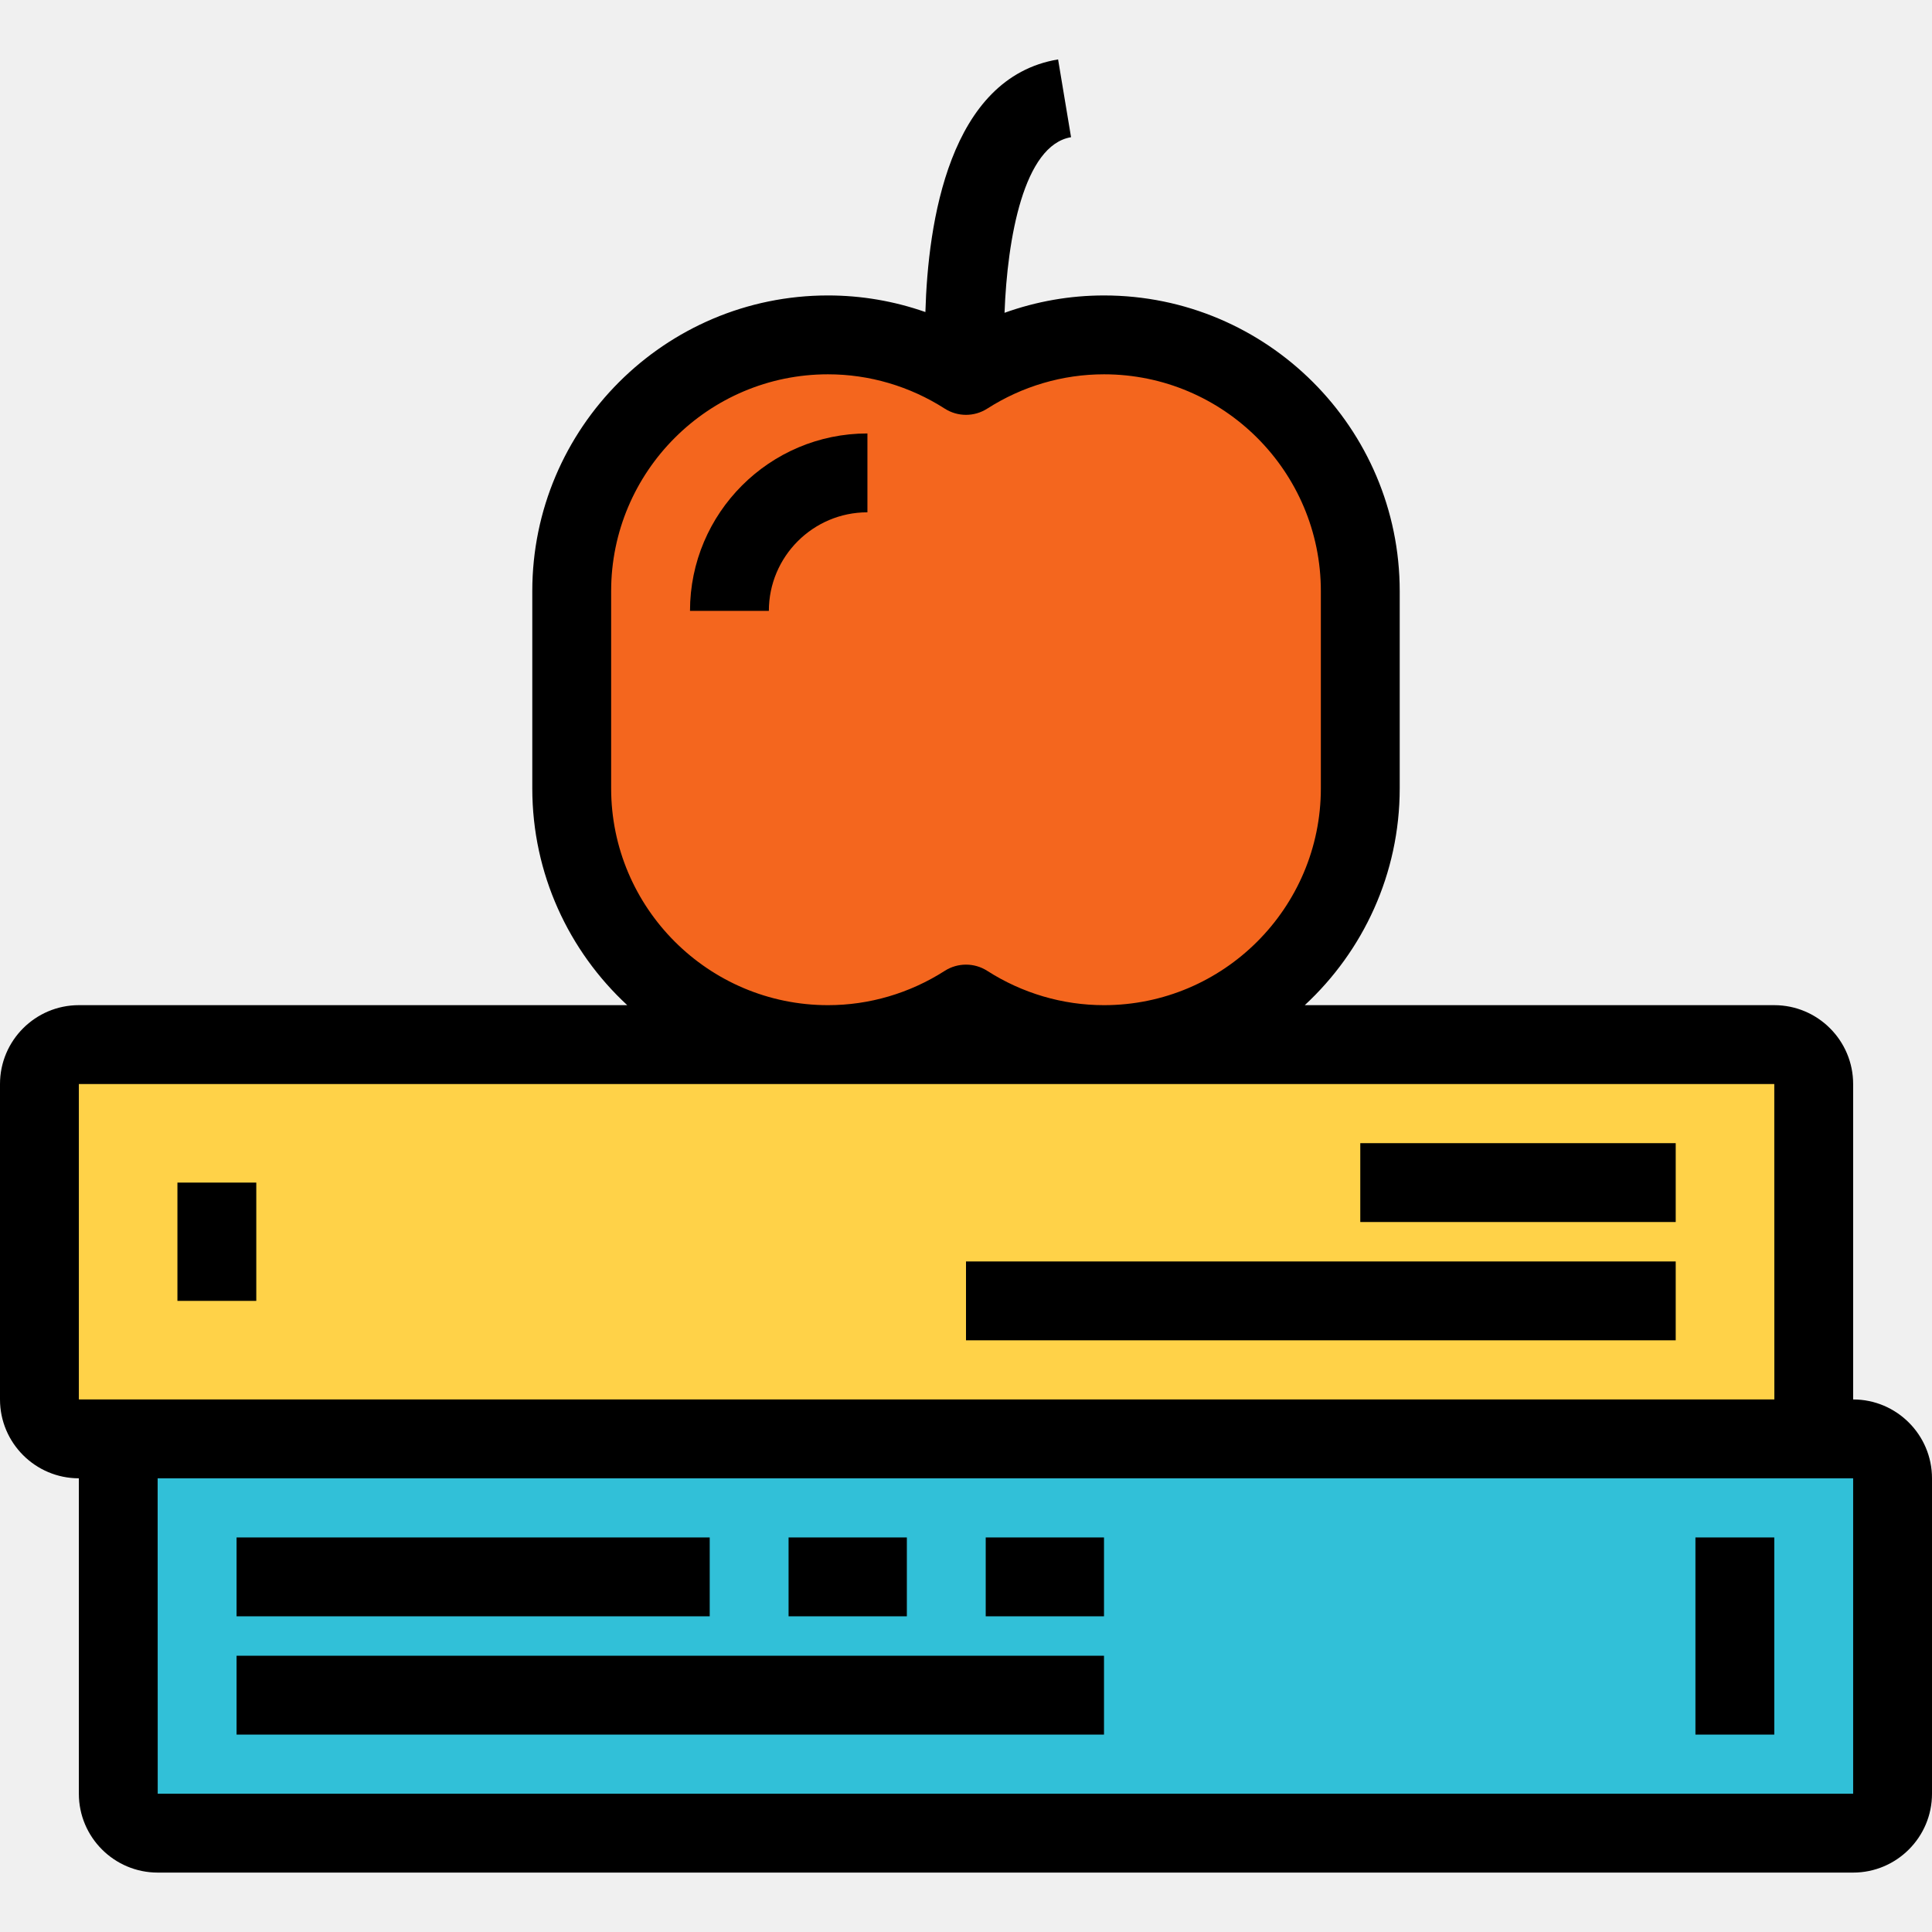
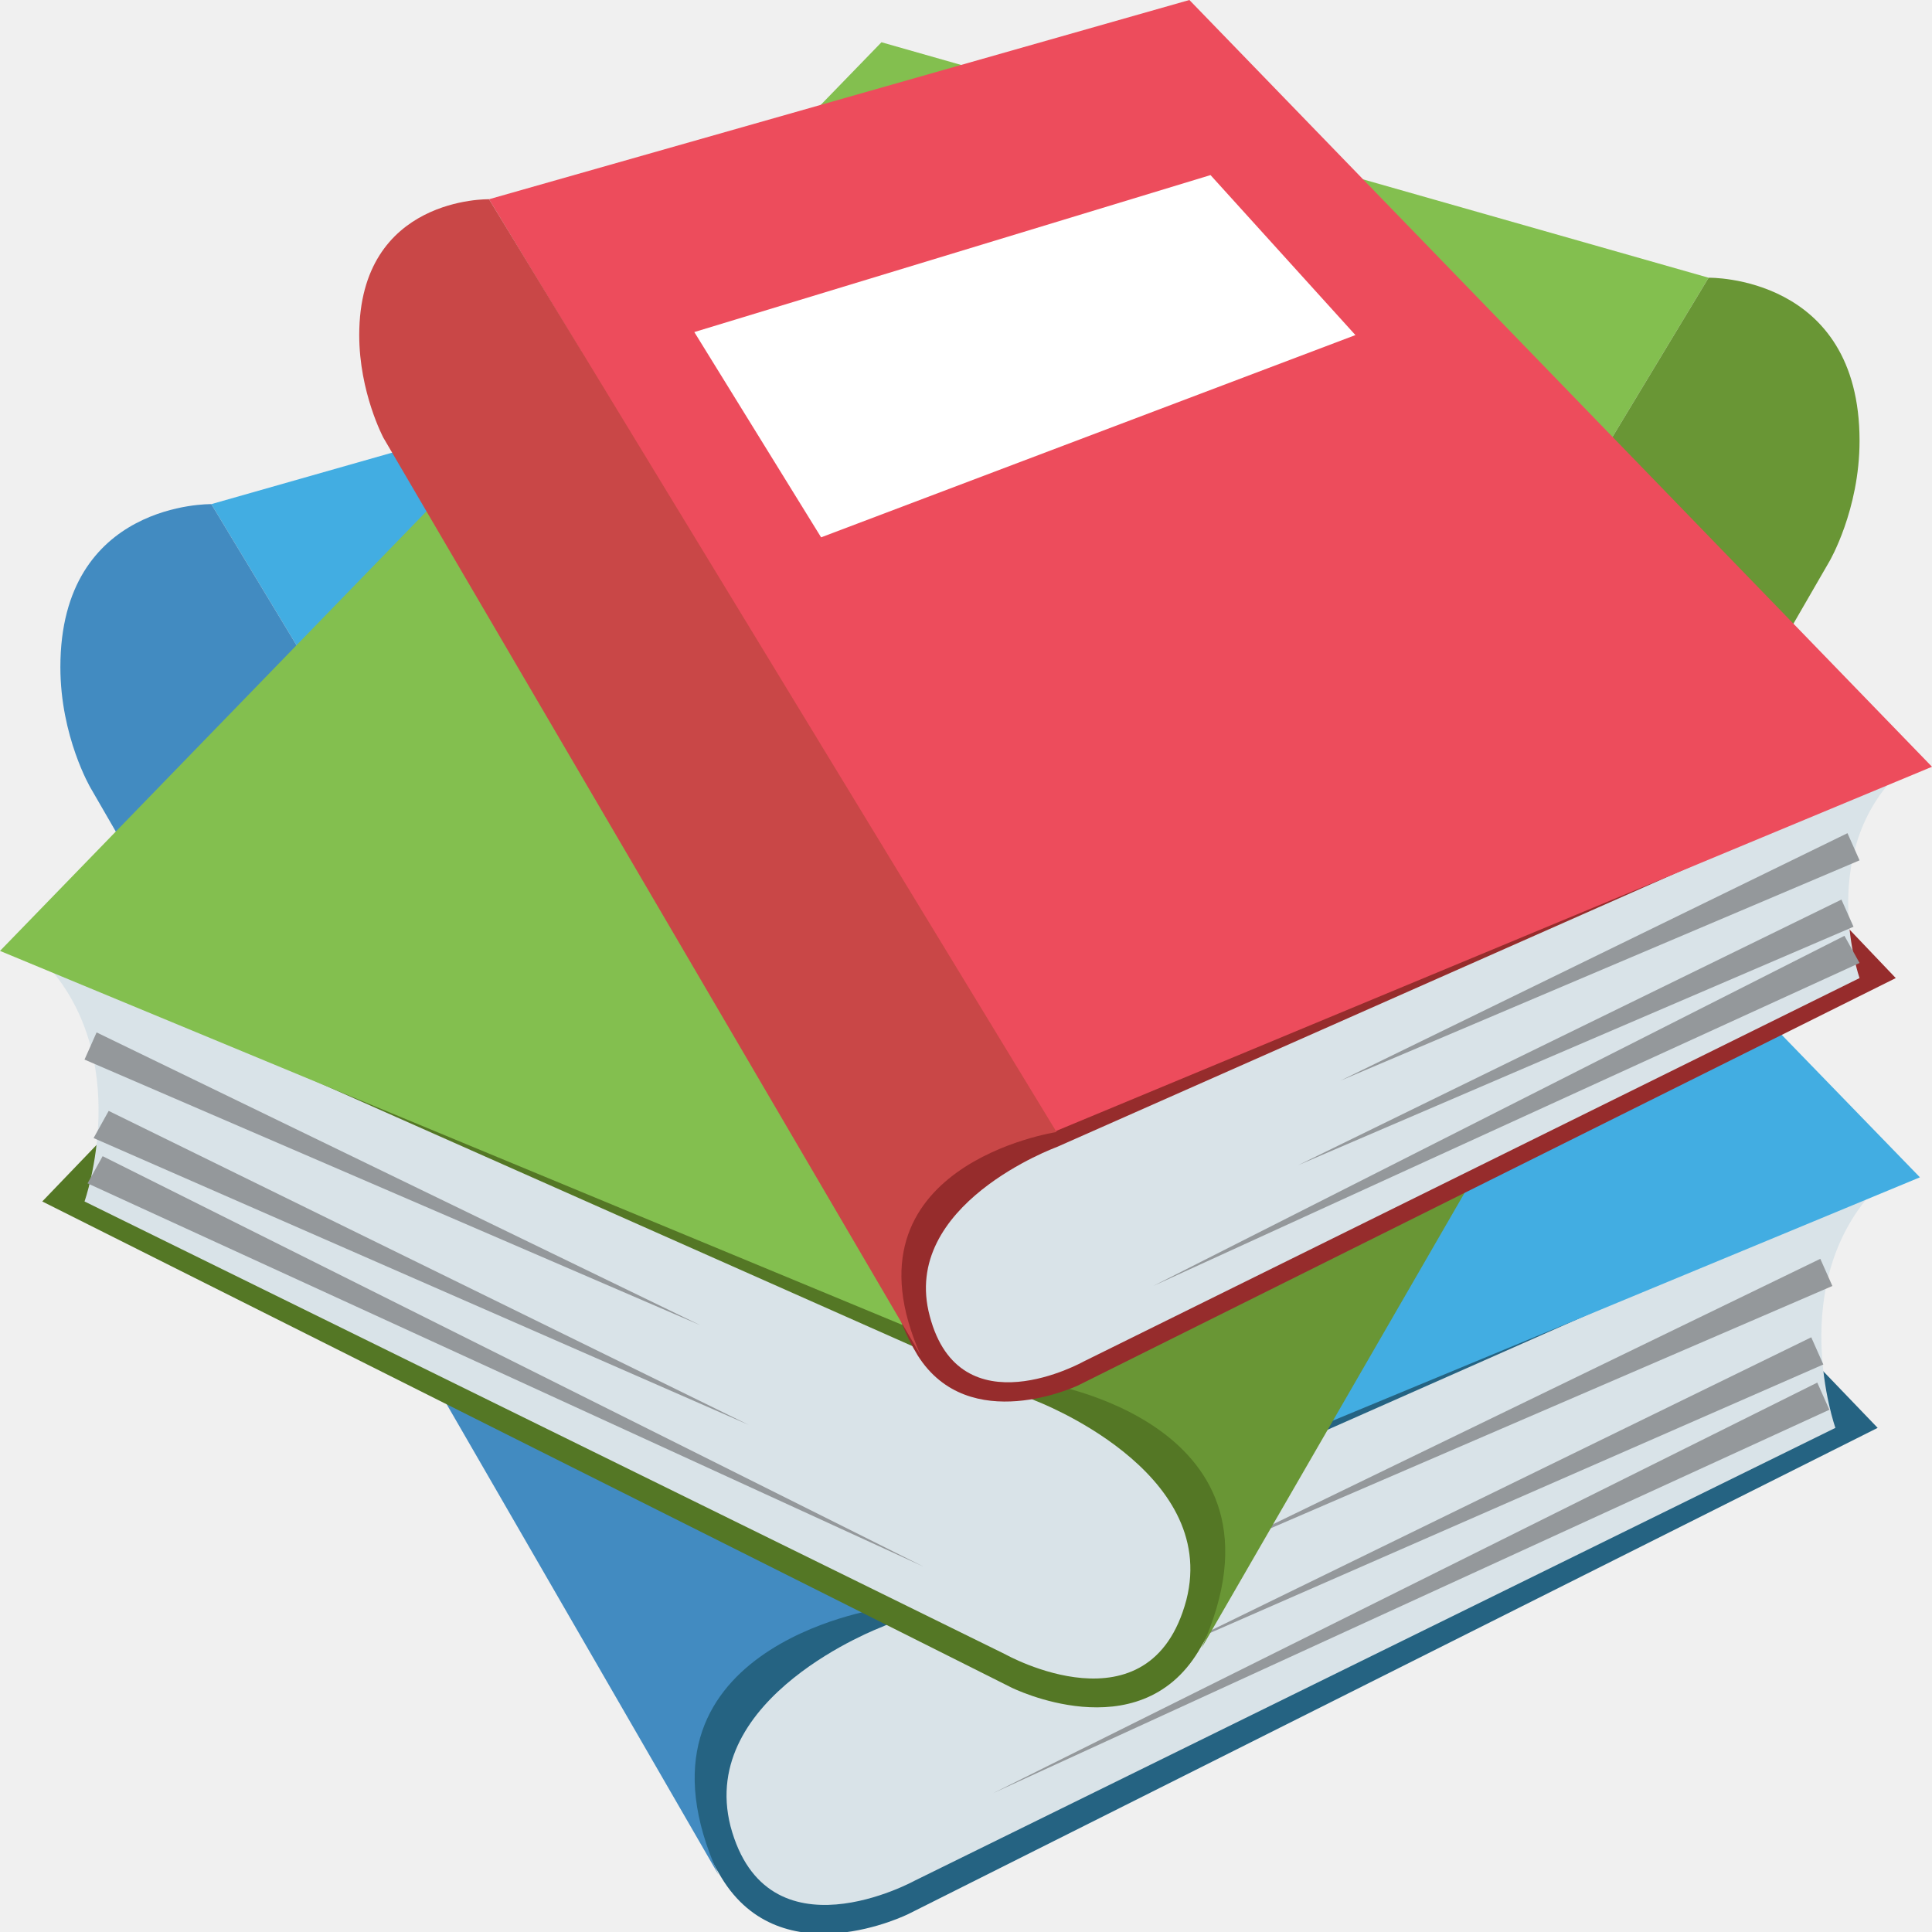
- <svg xmlns="http://www.w3.org/2000/svg" version="1.1" id="Layer_1" viewBox="0 0 490 490" xml:space="preserve">
-   <g>
-     <g id="XMLID_46_">
-       <g>
-         <path style="fill:#31C0D8;" d="M480,374.933v80c0,5.53-4.47,10-10,10H40c-5.53,0-10-4.47-10-10v-80c0-5.53,4.47-10,10-10h410h20     C475.53,364.933,480,369.403,480,374.933z" />
-         <path style="fill:#FFD248;" d="M460,274.933v80c0,5.53-4.47,10-10,10H40H20c-5.53,0-10-4.47-10-10v-80c0-5.53,4.47-10,10-10h190     h70h170C455.53,264.933,460,269.403,460,274.933z" />
-         <path style="fill:#F4661E;" d="M345,149.933v50c0,35.9-29.1,65-65,65c-12.9,0-24.89-3.81-35-10.28     c-10.11,6.471-22.1,10.28-35,10.28c-35.9,0-65-29.1-65-65v-50c0-35.9,29.1-65,65-65c12.9,0,24.89,3.81,35,10.28     c10.11-6.471,22.1-10.28,35-10.28C315.9,84.933,345,114.033,345,149.933z" />
-       </g>
-       <g>
-         <path d="M470,354.933v-80c0-11.028-8.972-20-20-20H330.92c14.796-13.709,24.08-33.286,24.08-55v-50c0-41.355-33.645-75-75-75     c-8.645,0-17.163,1.504-25.227,4.401c0.7-18.866,4.879-42.538,16.871-44.537l-3.287-19.729     c-27.672,4.612-33.015,41.499-33.655,64.073c-7.908-2.774-16.245-4.209-24.701-4.209c-41.355,0-75,33.645-75,75v50     c0,21.714,9.284,41.291,24.08,55H20c-11.028,0-20,8.972-20,20v80c0,11.028,8.972,20,20,20v80c0,11.028,8.972,20,20,20h430     c11.028,0,20-8.972,20-20v-80C490,363.905,481.028,354.933,470,354.933z M155,199.933v-50c0-30.327,24.673-55,55-55     c10.475,0,20.714,3.01,29.609,8.703c3.285,2.104,7.496,2.104,10.781,0c8.896-5.693,19.135-8.703,29.609-8.703     c30.327,0,55,24.673,55,55v50c0,30.327-24.673,55-55,55c-10.475,0-20.714-3.01-29.609-8.703     c-1.643-1.052-3.517-1.577-5.391-1.577s-3.748,0.525-5.391,1.577c-8.896,5.693-19.135,8.703-29.609,8.703     C179.673,254.933,155,230.26,155,199.933z M20,274.933h430l0.018,79.999c0,0-0.006,0.001-0.018,0.001H20V274.933z M470,454.933     H40l-0.018-79.999c0,0,0.005-0.001,0.018-0.001h410h20V454.933z" />
-         <rect x="345" y="289.933" width="80" height="20" />
-         <rect x="245" y="319.933" width="180" height="20" />
-         <rect x="45" y="299.933" width="20" height="30" />
-         <rect x="60" y="389.933" width="120" height="20" />
-         <rect x="60" y="419.933" width="220" height="20" />
-         <rect x="200" y="389.933" width="30" height="20" />
-         <rect x="250" y="389.933" width="30" height="20" />
-         <rect x="430" y="389.933" width="20" height="50" />
-         <path d="M175,154.933h20c0-13.785,11.215-25,25-25v-20C195.186,109.933,175,130.12,175,154.933z" />
-       </g>
-     </g>
+ <svg xmlns="http://www.w3.org/2000/svg" width="800px" height="800px" viewBox="0 0 64 64" aria-hidden="true" role="img" class="iconify iconify--emojione" preserveAspectRatio="xMidYMid meet">
+   <path d="M54.9 39.7l7.3 7.6l-32.1 16.1s-4.2 2.1-6.2-1.2c-8-13 31-22.5 31-22.5" fill="#256382">
+ 
+ </path>
+   <path d="M29.2 53.9s-6.1 2.3-5 6.6c1.2 4.5 6.1 1.8 6.1 1.8l30.5-15s-1.7-4.8 1.4-8l-33 14.6" fill="#d9e3e8">
+ 
+ </path>
+   <path fill="#42ade2" d="M34.4 8.9L63.6 39L29.1 53.3L7 16.7z">
+ 
+ </path>
+   <g fill="#94989b">
+     <path d="M60.7 42.6l-20.4 8.8l20-9.7z">
+ 
+ </path>
+     <path d="M60.4 45.2l-21.7 9.5L60 44.3z">
+ 
+ </path>
+     <path d="M60.6 46.7L32.9 59.4l27.3-13.6z">
+ 
+ </path>
  </g>
+   <path d="M23.8 62.1c-3.4-7.5 5.3-8.8 5.3-8.8L7 16.7s-5-.1-5 5.4c0 2.3 1 4 1 4l20.8 36" fill="#428bc1">
+ 
+ </path>
+   <path d="M8.7 32.2l-7.3 7.6l32.1 16.1s4.2 2.1 6.2-1.2c8-13-31-22.5-31-22.5" fill="#547725">
+ 
+ </path>
+   <path d="M34.3 46.4s6.1 2.3 5 6.6c-1.2 4.5-6 1.8-6 1.8l-30.5-15s1.7-4.8-1.4-8l32.9 14.6" fill="#d9e3e8">
+ 
+ </path>
+   <path fill="#83bf4f" d="M29.2 1.4L0 31.5l34.5 14.3L56.6 9.2z">
+ 
+ </path>
+   <g fill="#94989b">
+     <path d="M3.2 34.2l20 9.7l-20.4-8.8z">
+ 
+ </path>
+     <path d="M3.6 36.8l21.2 10.4l-21.7-9.5z">
+ 
+ </path>
+     <path d="M3.4 38.3l27.2 13.6L2.9 39.2z">
+ 
+ </path>
+   </g>
+   <path d="M39.8 54.6c3.4-7.5-5.3-8.8-5.3-8.8L56.6 9.2s5-.1 5 5.4c0 2.3-1 4-1 4l-20.8 36" fill="#699635">
+ 
+ </path>
+   <path d="M56.7 26l6.1 6.4l-27.1 13.5s-3.6 1.7-5.3-1C23.8 34 56.7 26 56.7 26z" fill="#962c2c">
+ 
+ </path>
+   <path d="M35 38s-5.2 1.9-4.2 5.6c1 3.8 5.1 1.5 5.1 1.5l25.7-12.7s-1.4-4 1.2-6.7L35 38z" fill="#d9e3e8">
+ 
+ </path>
+   <path fill="#ed4c5c" d="M39.4 0L64 25.4L34.9 37.5L16.2 6.6z">
+ 
+ </path>
+   <path fill="#ffffff" d="M40.1 5.8l4.8 5.3l-17.7 6.7L23 11z">
+ 
+ </path>
+   <g fill="#94989b">
+     <path d="M61.6 28.5l-17.2 7.3l16.8-8.2z">
+ 
+ </path>
+     <path d="M61.4 30.7L43 38.6l18-8.8z">
+ 
+ </path>
+     <path d="M61.6 31.9L38.2 42.6L61.1 31z">
+ 
+ </path>
+   </g>
+   <path d="M30.5 44.9c-2.8-6.3 4.5-7.4 4.5-7.4L16.2 6.6s-4.3-.1-4.3 4.5c0 1.9.8 3.4.8 3.4l17.8 30.4" fill="#c94747">
+ 
+ </path>
</svg>
